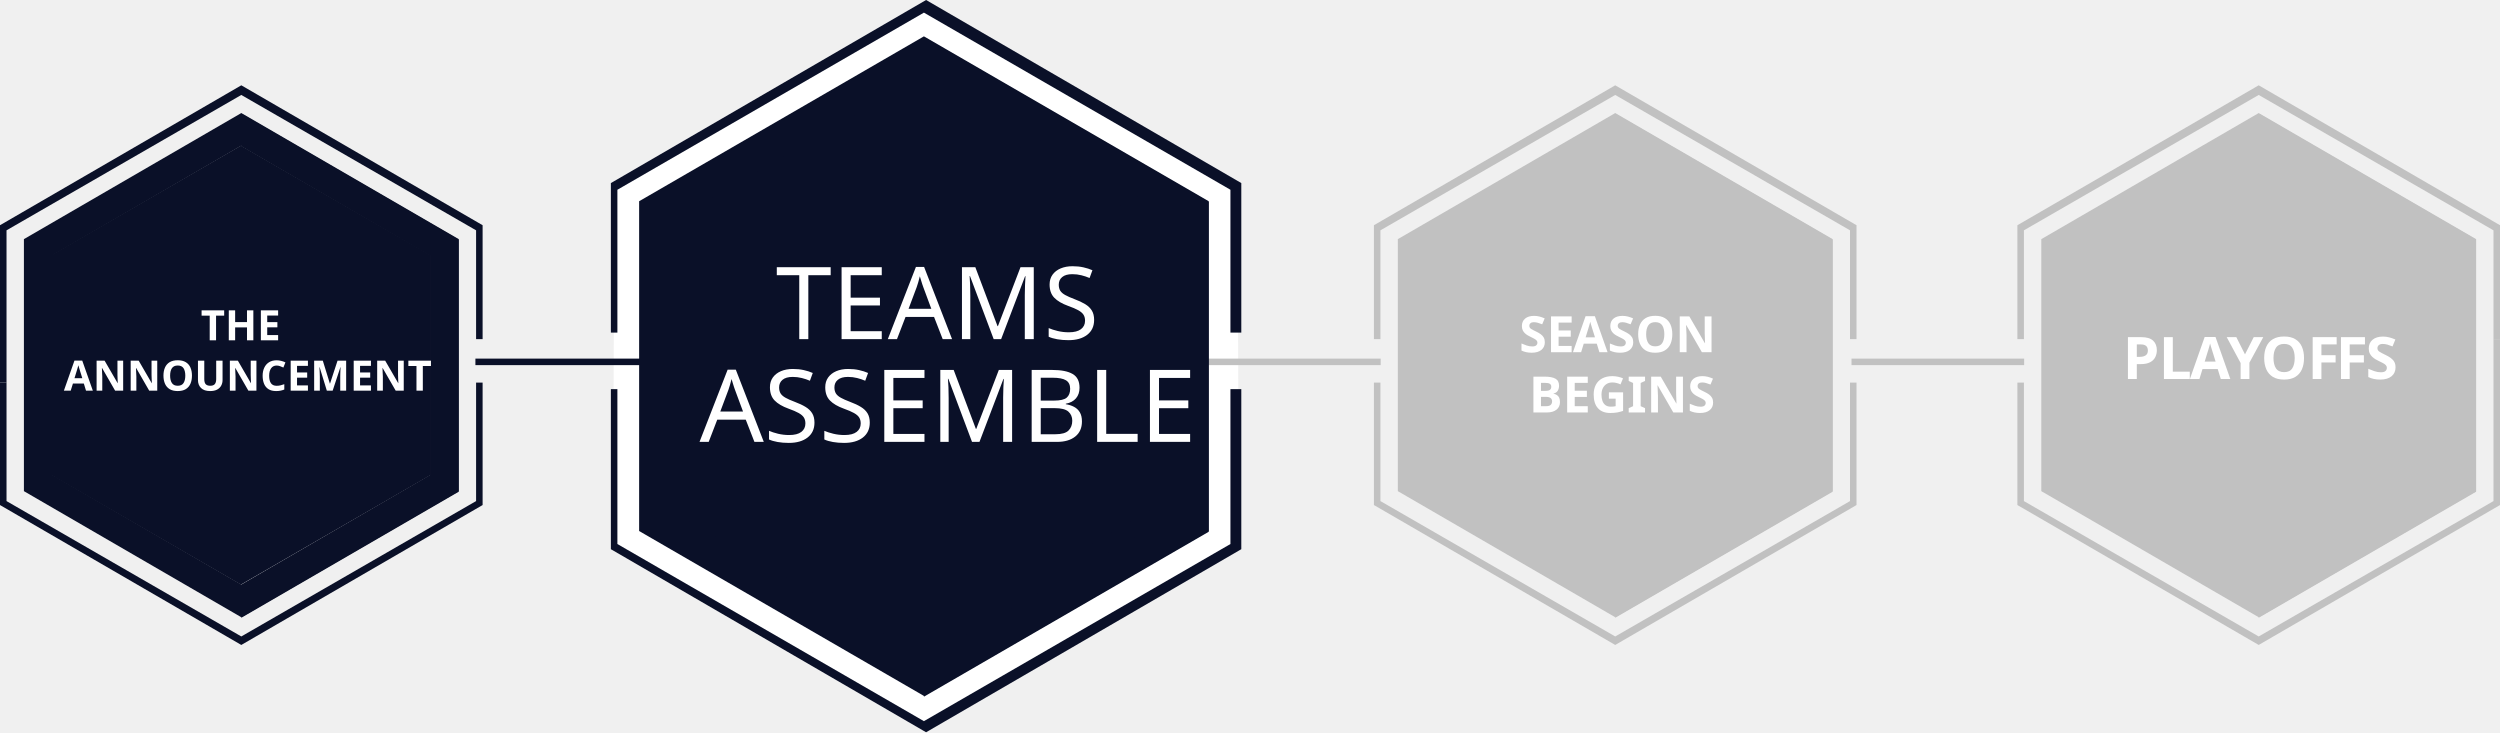
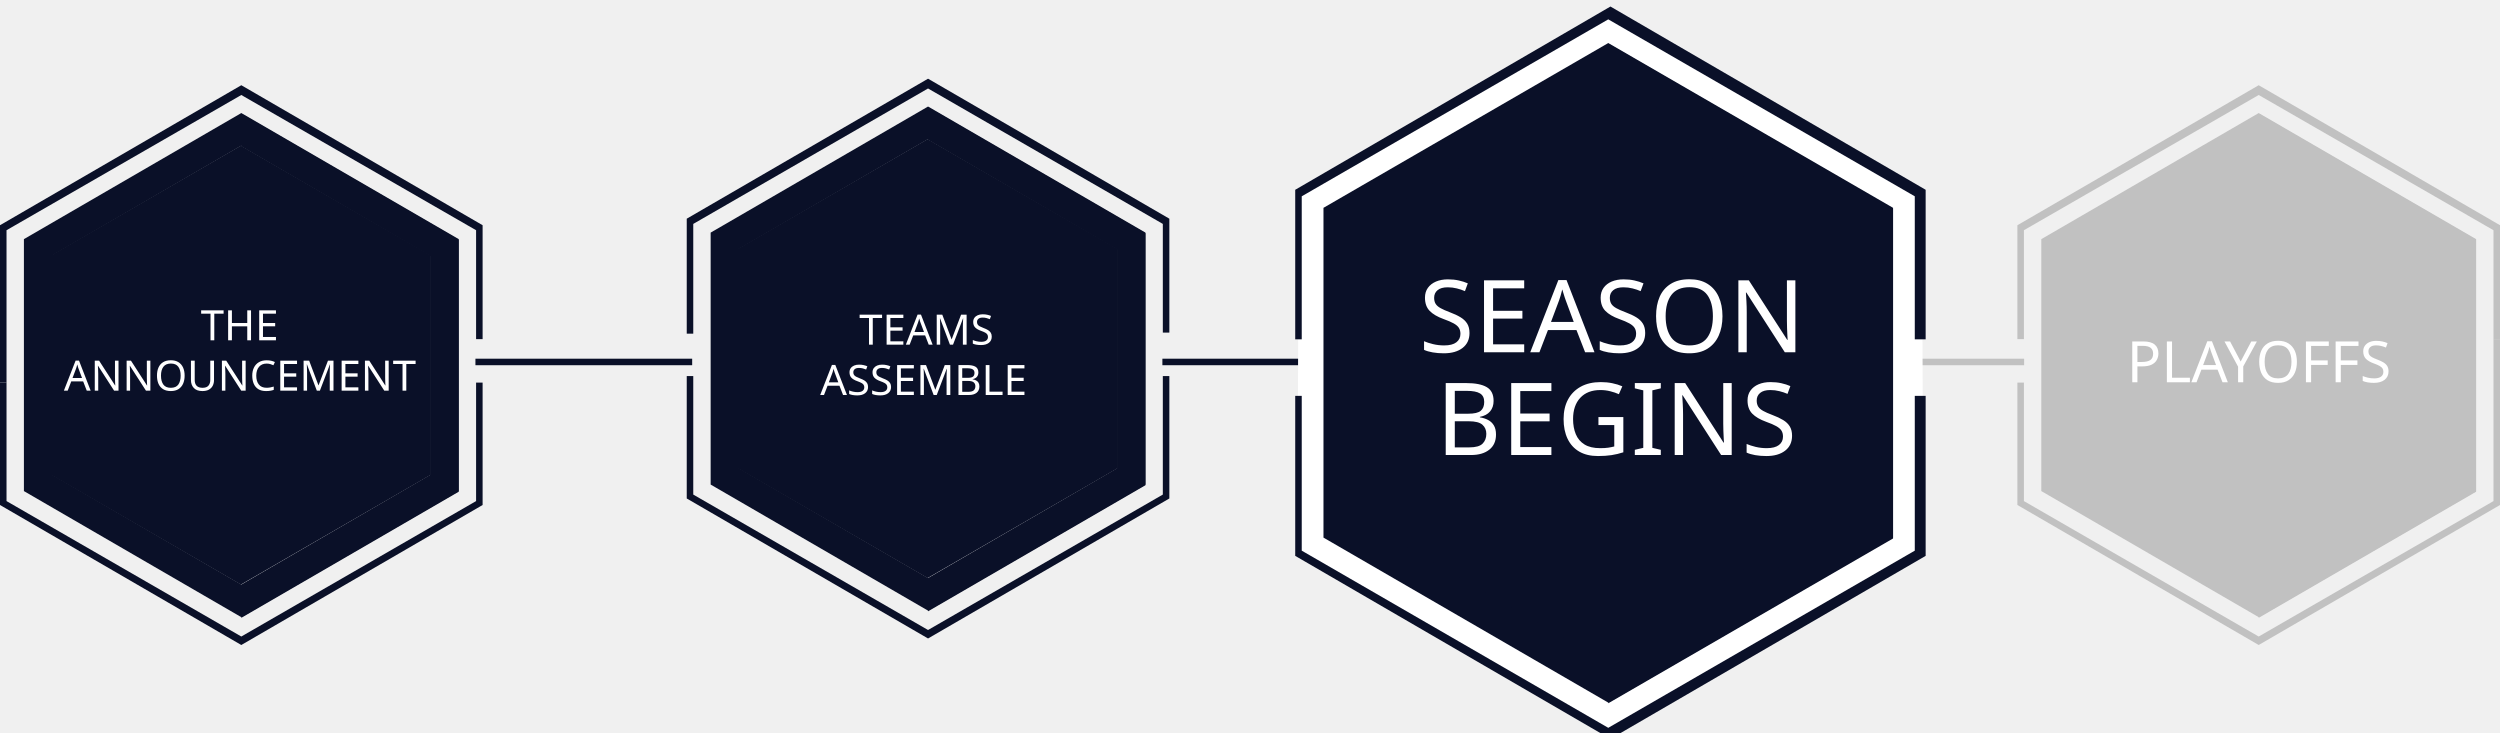
- <svg xmlns="http://www.w3.org/2000/svg" id="Layer_1" data-name="Layer 1" viewBox="0 0 1150 336.84">
-   <defs>
-     <style>.cls-1,.cls-4,.cls-5,.cls-6,.cls-7,.cls-8{fill:#fff;}.cls-2{fill:#0a1028;}.cls-3{fill:#c1c1c1;}.cls-4,.cls-5,.cls-6,.cls-7,.cls-8{isolation:isolate;font-family:Segoe UI;}.cls-4{font-size:24px;}.cls-4,.cls-5,.cls-7,.cls-8{font-weight:700;}.cls-5{font-size:19.29px;}.cls-6{font-size:46.34px;}.cls-7{font-size:23.1px;}.cls-8{font-size:26.95px;}</style>
-   </defs>
-   <polygon class="cls-1" points="426 3 569.26 84.49 569.87 251.25 427 333.84 282 251.43 282.6 84.49 426 3" />
-   <path class="cls-2" d="M111,52L11,110V225.93l100,58,100-58V110Zm87,166.42L111,268.9,24,218.43V117.49L111,67l87,50.47V218.42Z" />
-   <polygon class="cls-2" points="111 52.28 111 67.28 198 117.75 198 218.7 111 269.17 111 284.17 211 226.2 211 110.25 111 52.28" />
-   <polygon class="cls-2" points="3 176.01 3 105.95 111 43.68 219 105.95 219 156.01 222 156.01 222 103.6 111 39.24 0 103.6 0 176.01 3 176.01" />
-   <polygon class="cls-2" points="219 176.01 219 230.5 111 292.77 3 230.5 3 176.01 0 176.01 0 232.32 111 296.68 222 232.32 222 176.01 219 176.01" />
-   <rect class="cls-2" x="218.69" y="164.96" width="79.42" height="3" />
-   <path class="cls-3" d="M743,52L643,110V225.93l100,58,100-58V110Zm87,166.42L743,268.9l-87-50.47V117.49L743,67l87,50.47V218.42Z" />
-   <polygon class="cls-3" points="743 52.28 743 67.28 830 117.75 830 218.7 743 269.17 743 284.17 843 226.2 843 110.25 743 52.28" />
-   <polygon class="cls-3" points="635 156.01 635 105.95 743 43.68 851 105.95 851 156.01 854 156.01 854 103.6 743 39.24 632 103.6 632 156.01 635 156.01" />
-   <polygon class="cls-3" points="851 176.01 851 230.5 743 292.77 635 230.5 635 176.01 632 176.01 632 232.32 743 296.68 854 232.32 854 176.01 851 176.01" />
-   <rect class="cls-3" x="555.69" y="164.96" width="79.42" height="3" />
-   <path class="cls-3" d="M1039,52L939,110V225.93l100,58,100-58V110Zm87,166.42-87,50.47-87-50.47V117.49L1039,67l87,50.47V218.42Z" />
-   <polygon class="cls-3" points="1039 52.28 1039 67.28 1126 117.75 1126 218.7 1039 269.17 1039 284.17 1139 226.2 1139 110.25 1039 52.28" />
-   <polygon class="cls-3" points="931 156.01 931 105.95 1039 43.68 1147 105.95 1147 156.01 1150 156.01 1150 103.6 1039 39.24 928 103.6 928 156.01 931 156.01" />
-   <polygon class="cls-3" points="1147 156.01 1147 230.5 1039 292.77 931 230.5 931 176.01 928 176.01 928 232.32 1039 296.68 1150 232.32 1150 156.01 1147 156.01" />
-   <rect class="cls-3" x="851.69" y="164.96" width="79.42" height="3" />
-   <text class="cls-4" transform="translate(76.13 172.46)">S</text>
-   <text class="cls-4" transform="translate(89.2 172.46)">E</text>
-   <text class="cls-4" transform="translate(101.74 172.46)">TUP</text>
-   <polygon class="cls-3" points="1038 62.08 1129.92 115.15 1129.92 221.3 1038 274.37 946.08 221.3 946.08 115.15 1038 62.08" />
-   <polygon class="cls-3" points="743 64.08 833.2 116.15 833.2 220.3 743 272.37 652.8 220.3 652.8 116.15 743 64.08" />
-   <polygon class="cls-2" points="110.81 67 198.24 117.48 198.24 218.44 110.81 268.92 23.37 218.44 23.37 117.48 110.81 67" />
-   <text class="cls-5" transform="translate(92.34 156.54)">THE</text>
-   <text class="cls-5" transform="translate(29.39 179.7)">ANNOUNCEMENT</text>
-   <path class="cls-2" d="M425,16.72L294,92.57v151.7l131,75.85,131-75.85V92.57ZM540,234.46l-114,66-114-66V102.38l114-66,114,66V234.46Z" />
-   <polygon class="cls-2" points="425 17.07 425 36.69 540 102.73 540 234.81 425 300.85 425 320.47 556 244.62 556 92.92 425 17.07" />
-   <polygon class="cls-2" points="284 153.01 284 87.29 425 5.81 566 87.29 566 153.01 571 153.01 571 84.21 426 0 281 84.21 281 153.01 284 153.01" />
-   <polygon class="cls-2" points="566 179.01 566 250.25 425 331.73 284 250.25 284 179.01 281 179.01 281 252.63 426 336.84 571 252.63 571 179.01 566 179.01" />
-   <polygon class="cls-2" points="425.41 34.18 541.67 101.3 541.67 235.54 425.41 302.66 309.16 235.54 309.16 101.3 425.41 34.18" />
-   <polygon class="cls-2" points="426.07 42.98 426.07 294.03 534.28 231.36 534.28 105.74 426.07 42.98" />
-   <text class="cls-6" transform="translate(356.86 156.01)">TEAMS</text>
-   <text class="cls-6" transform="translate(321.78 203.27)">ASSEMBLE</text>
-   <text class="cls-7" transform="translate(698.82 162.02)">S</text>
-   <text class="cls-7" transform="translate(711.39 162.02)">E</text>
-   <text class="cls-7" transform="translate(723.55 162.02)">ASON</text>
-   <text class="cls-7" transform="translate(703.29 189.74)">BEGINS</text>
-   <text class="cls-8" transform="translate(976.43 174.34)">P</text>
-   <text class="cls-8" transform="translate(992.99 174.34)">L</text>
-   <text class="cls-8" transform="translate(1007.35 174.34)">A</text>
-   <text class="cls-8" transform="translate(1024.29 174.34)">Y</text>
-   <text class="cls-8" transform="translate(1039.96 174.34)">OF</text>
-   <text class="cls-8" transform="translate(1074.42 174.34)">F</text>
-   <text class="cls-8" transform="translate(1088.18 174.34)">S</text>
+ <svg xmlns="http://www.w3.org/2000/svg" version="1.1" id="Layer_1" x="0px" y="0px" viewBox="0 0 1150 336.8" style="enable-background:new 0 0 1150 336.8;" xml:space="preserve">
+   <style type="text/css">
+ 	.st0{fill:#0A1028;}
+ 	.st1{fill:#C1C1C1;}
+ 	.st2{fill:#FFFFFF;}
+ 	.st3{font-family:'SegoeUI-Bold';}
+ 	.st4{font-size:24px;}
+ 	.st5{font-family:'Lato-Bold';}
+ 	.st6{font-size:19.29px;}
+ 	.st7{font-size:46.34px;}
+ 	.st8{enable-background:new    ;}
+ 	.st9{font-size:26.323px;}
+ </style>
+   <rect x="218.7" y="165" class="st0" width="99.7" height="3" />
+   <rect x="534.7" y="165" class="st0" width="100.4" height="3" />
+   <path class="st1" d="M1039,52l-100,58v115.9l100,58l100-58V110L1039,52z M1126,218.4l-87,50.5l-87-50.5V117.5l87-50.5l87,50.5V218.4  z" />
+   <polygon class="st1" points="1039,52.3 1039,67.3 1126,117.8 1126,218.7 1039,269.2 1039,284.2 1139,226.2 1139,110.3 " />
+   <polygon class="st1" points="931,156 931,105.9 1039,43.7 1147,105.9 1147,156 1150,156 1150,103.6 1039,39.2 928,103.6 928,156 " />
+   <polygon class="st1" points="1147,156 1147,230.5 1039,292.8 931,230.5 931,176 928,176 928,232.3 1039,296.7 1150,232.3 1150,156   " />
+   <rect x="851.7" y="165" class="st1" width="79.4" height="3" />
+   <polygon class="st1" points="1038,62.1 1129.9,115.2 1129.9,221.3 1038,274.4 946.1,221.3 946.1,115.2 " />
+   <g>
+     <path class="st0" d="M111,52L11,110v115.9l100,58l100-58V110L111,52z M198,218.4l-87,50.5l-87-50.5V117.5L111,67l87,50.5V218.4z" />
+     <polygon class="st0" points="111,52.3 111,67.3 198,117.8 198,218.7 111,269.2 111,284.2 211,226.2 211,110.3  " />
+     <polygon class="st0" points="3,176 3,105.9 111,43.7 219,105.9 219,156 222,156 222,103.6 111,39.2 0,103.6 0,176  " />
+     <polygon class="st0" points="219,176 219,230.5 111,292.8 3,230.5 3,176 0,176 0,232.3 111,296.7 222,232.3 222,176  " />
+     <text transform="matrix(1 0 0 1 76.13 172.46)" class="st2 st3 st4">S</text>
+     <text transform="matrix(1 0 0 1 89.2 172.46)" class="st2 st3 st4">E</text>
+     <text transform="matrix(1 0 0 1 101.74 172.46)" class="st2 st3 st4">TUP</text>
+     <polygon class="st0" points="110.8,67 198.2,117.5 198.2,218.4 110.8,268.9 23.4,218.4 23.4,117.5  " />
+     <text transform="matrix(1 0 0 1 92.34 156.54)" class="st2 st5 st6">THE</text>
+     <text transform="matrix(1 0 0 1 29.39 179.7)" class="st2 st5 st6">ANNOUNCEMENT</text>
+   </g>
+   <g>
+     <polygon class="st2" points="740.8,6 884.1,87.5 884.7,254.3 741.8,336.9 596.8,254.5 597.4,87.5  " />
+     <path class="st0" d="M739.8,19.8l-131,75.8v151.7l131,75.9l131-75.9V95.6L739.8,19.8z M854.8,237.5l-114,66l-114-66V105.4l114-66   l114,66V237.5z" />
+     <polygon class="st0" points="739.8,20.1 739.8,39.7 854.8,105.8 854.8,237.9 739.8,303.9 739.8,323.5 870.8,247.7 870.8,96  " />
+     <polygon class="st0" points="598.8,156.1 598.8,90.3 739.8,8.9 880.8,90.3 880.8,156.1 885.8,156.1 885.8,87.3 740.8,3 595.8,87.3    595.8,156.1  " />
+     <polygon class="st0" points="880.8,182.1 880.8,253.3 739.8,334.8 598.8,253.3 598.8,182.1 595.8,182.1 595.8,255.7 740.8,339.9    885.8,255.7 885.8,182.1  " />
+     <polygon class="st0" points="740.3,37.2 856.5,104.3 856.5,238.6 740.3,305.7 624,238.6 624,104.3  " />
+     <polygon class="st0" points="740.9,46 740.9,297.1 849.1,234.4 849.1,108.8  " />
+     <text transform="matrix(1 0 0 1 652.7051 162.05)" class="st2 st5 st7">SEASON</text>
+     <text transform="matrix(1 0 0 1 660.536 209.3105)" class="st2 st5 st7">BEGINS</text>
+   </g>
+   <g>
+     <path class="st0" d="M426.9,49l-100,58v115.9l100,58l100-58V107L426.9,49z M513.9,215.4l-87,50.5l-87-50.5V114.5l87-50.5l87,50.5   V215.4z" />
+     <polygon class="st0" points="426.9,49.3 426.9,64.3 513.9,114.8 513.9,215.7 426.9,266.2 426.9,281.2 526.9,223.2 526.9,107.3  " />
+     <polygon class="st0" points="318.9,153.5 318.9,103 426.9,40.7 534.9,103 534.9,153 537.9,153 537.9,100.6 426.9,36.2 315.9,100.6    315.9,153.5  " />
+     <polygon class="st0" points="534.9,173 534.9,227.5 426.9,289.8 318.9,227.5 318.9,173 315.9,173 315.9,229.3 426.9,293.7    537.9,229.3 537.9,173  " />
+     <text transform="matrix(1 0 0 1 392.03 169.46)" class="st2 st3 st4">S</text>
+     <text transform="matrix(1 0 0 1 405.1 169.46)" class="st2 st3 st4">E</text>
+     <text transform="matrix(1 0 0 1 417.64 169.46)" class="st2 st3 st4">TUP</text>
+     <polygon class="st0" points="426.7,64 514.1,114.5 514.1,215.4 426.7,265.9 339.3,215.4 339.3,114.5  " />
+     <text transform="matrix(1 0 0 1 395.24 158.54)" class="st8">
+       <tspan x="0" y="0" class="st2 st5 st6">TEAMS</tspan>
+       <tspan x="64.5" y="0" class="st2 st3 st6"> </tspan>
+     </text>
+     <text transform="matrix(1 0 0 1 377.29 181.7)" class="st2 st5 st6">ASSEMBLE</text>
+   </g>
+   <text transform="matrix(1 0 0 1 978.291 175.8555)" class="st2 st5 st9">PLAYOFFS</text>
</svg>
